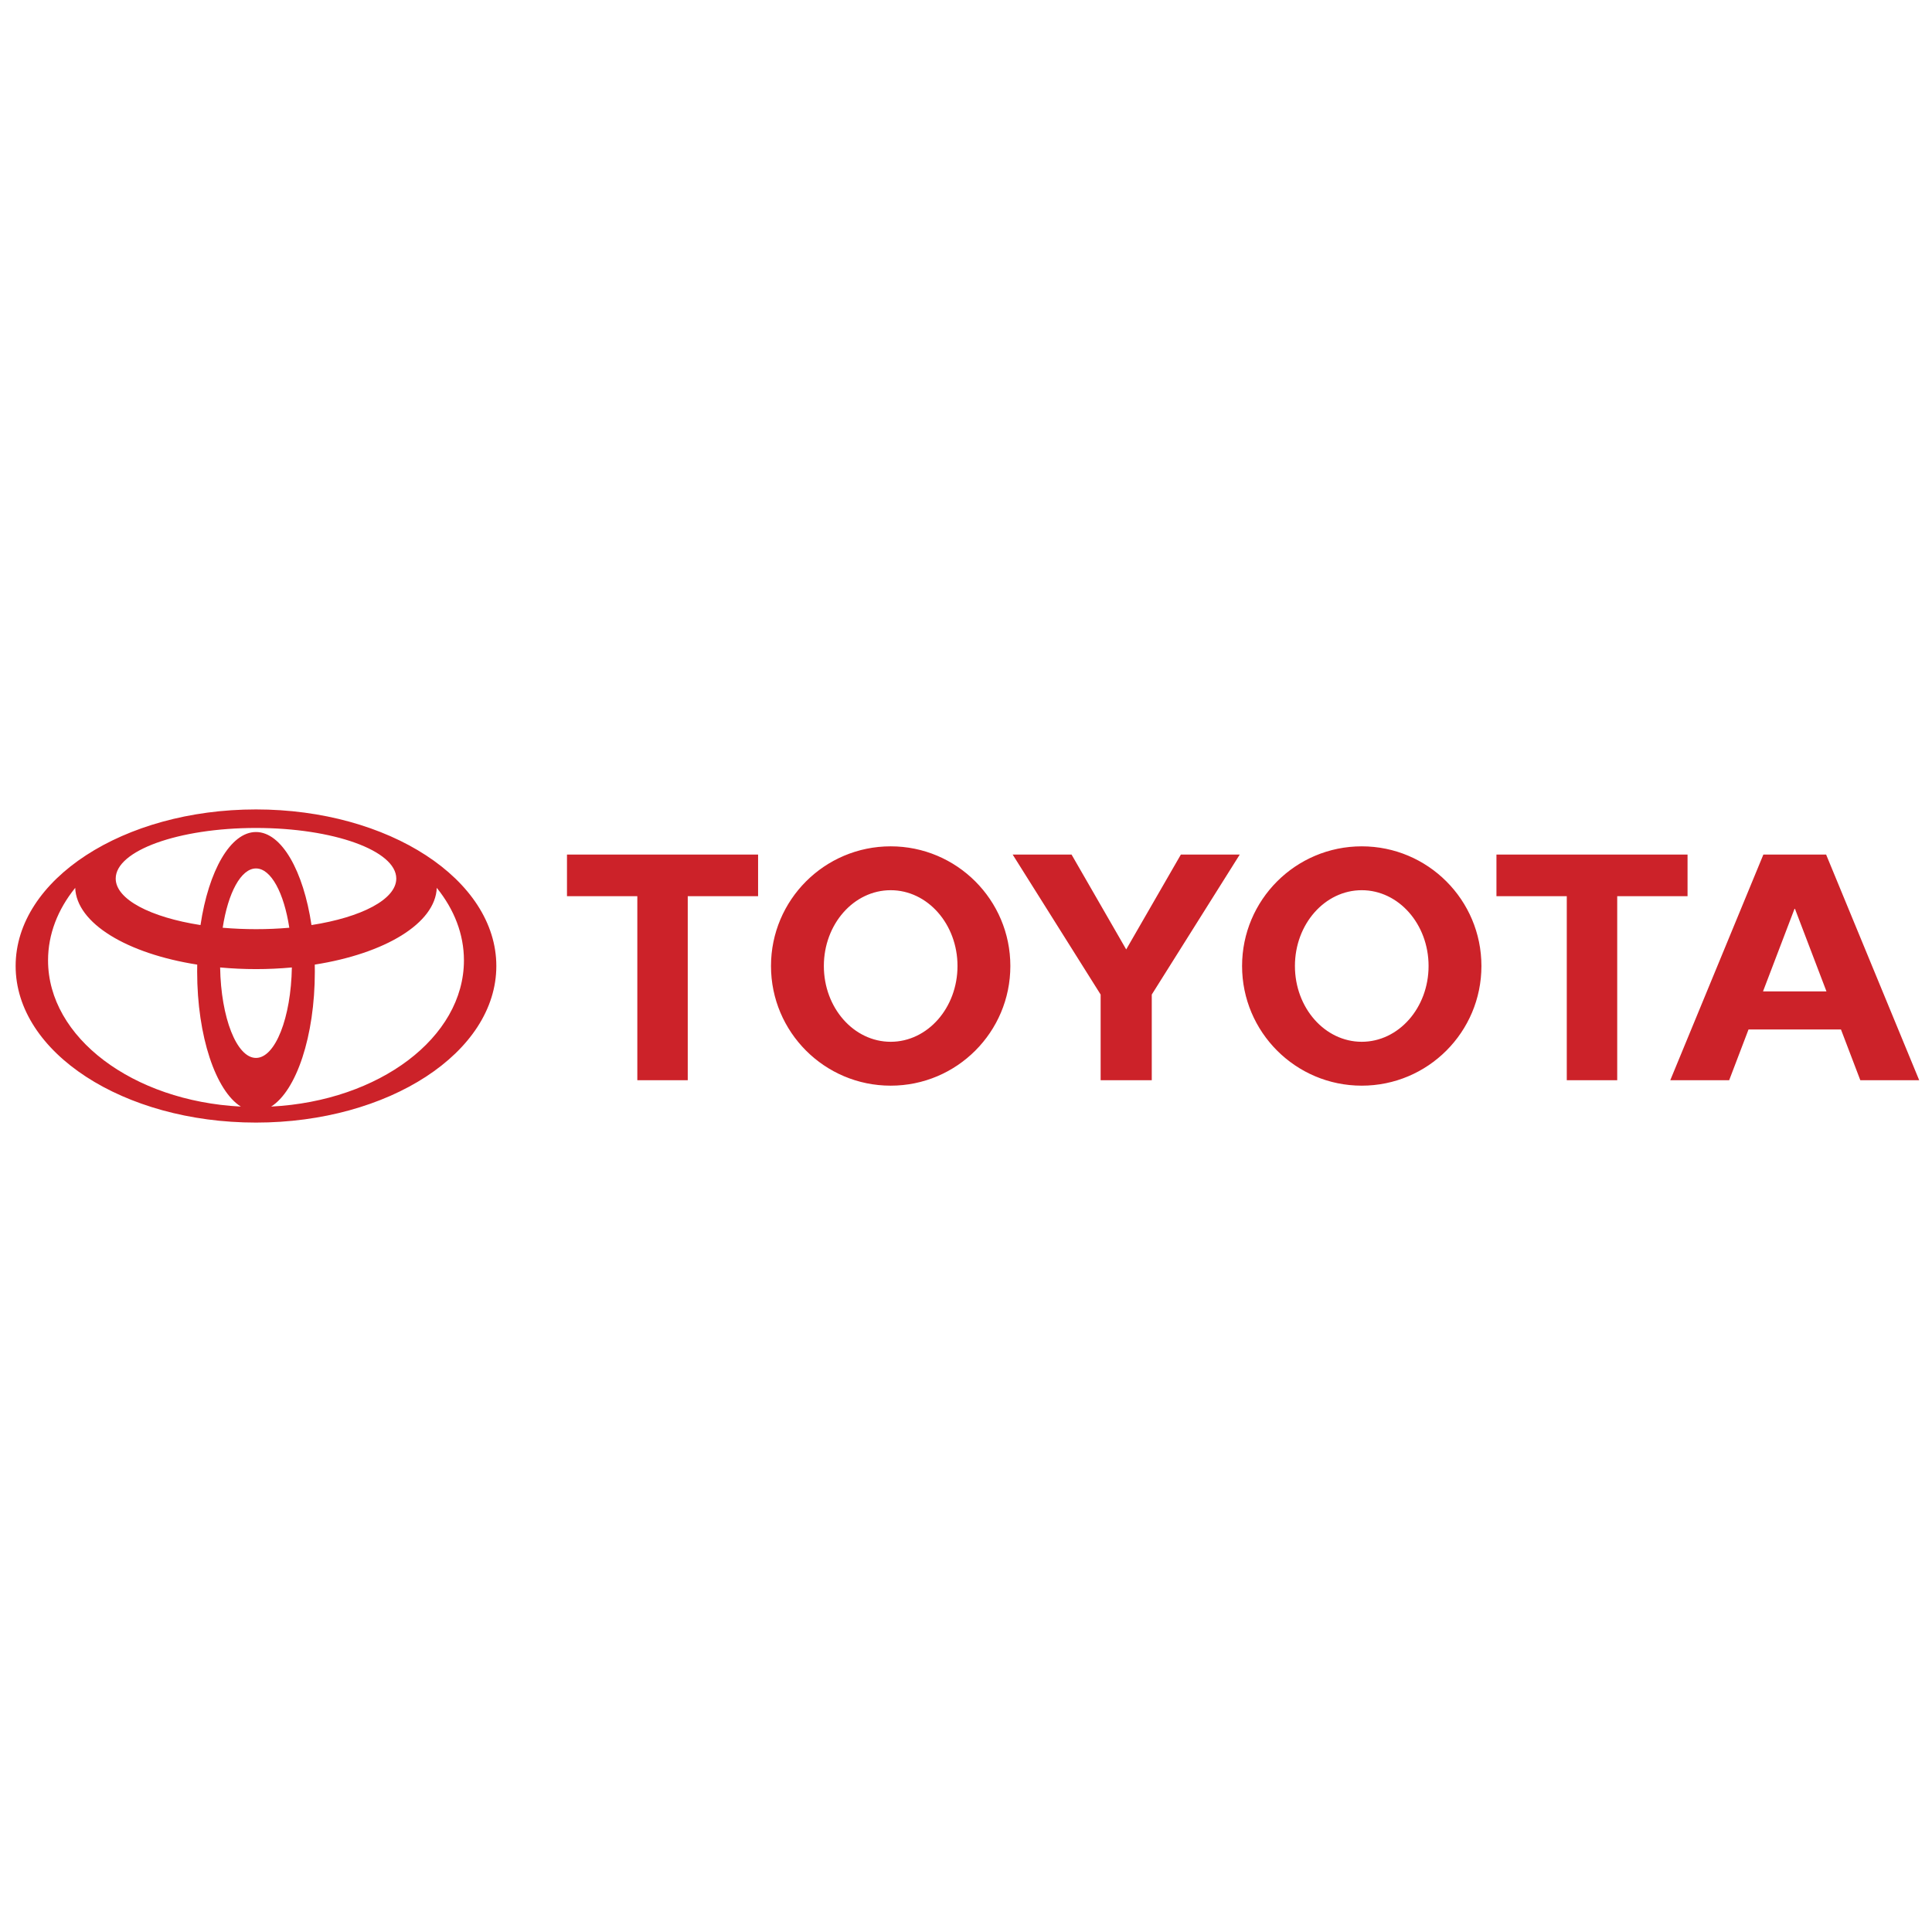
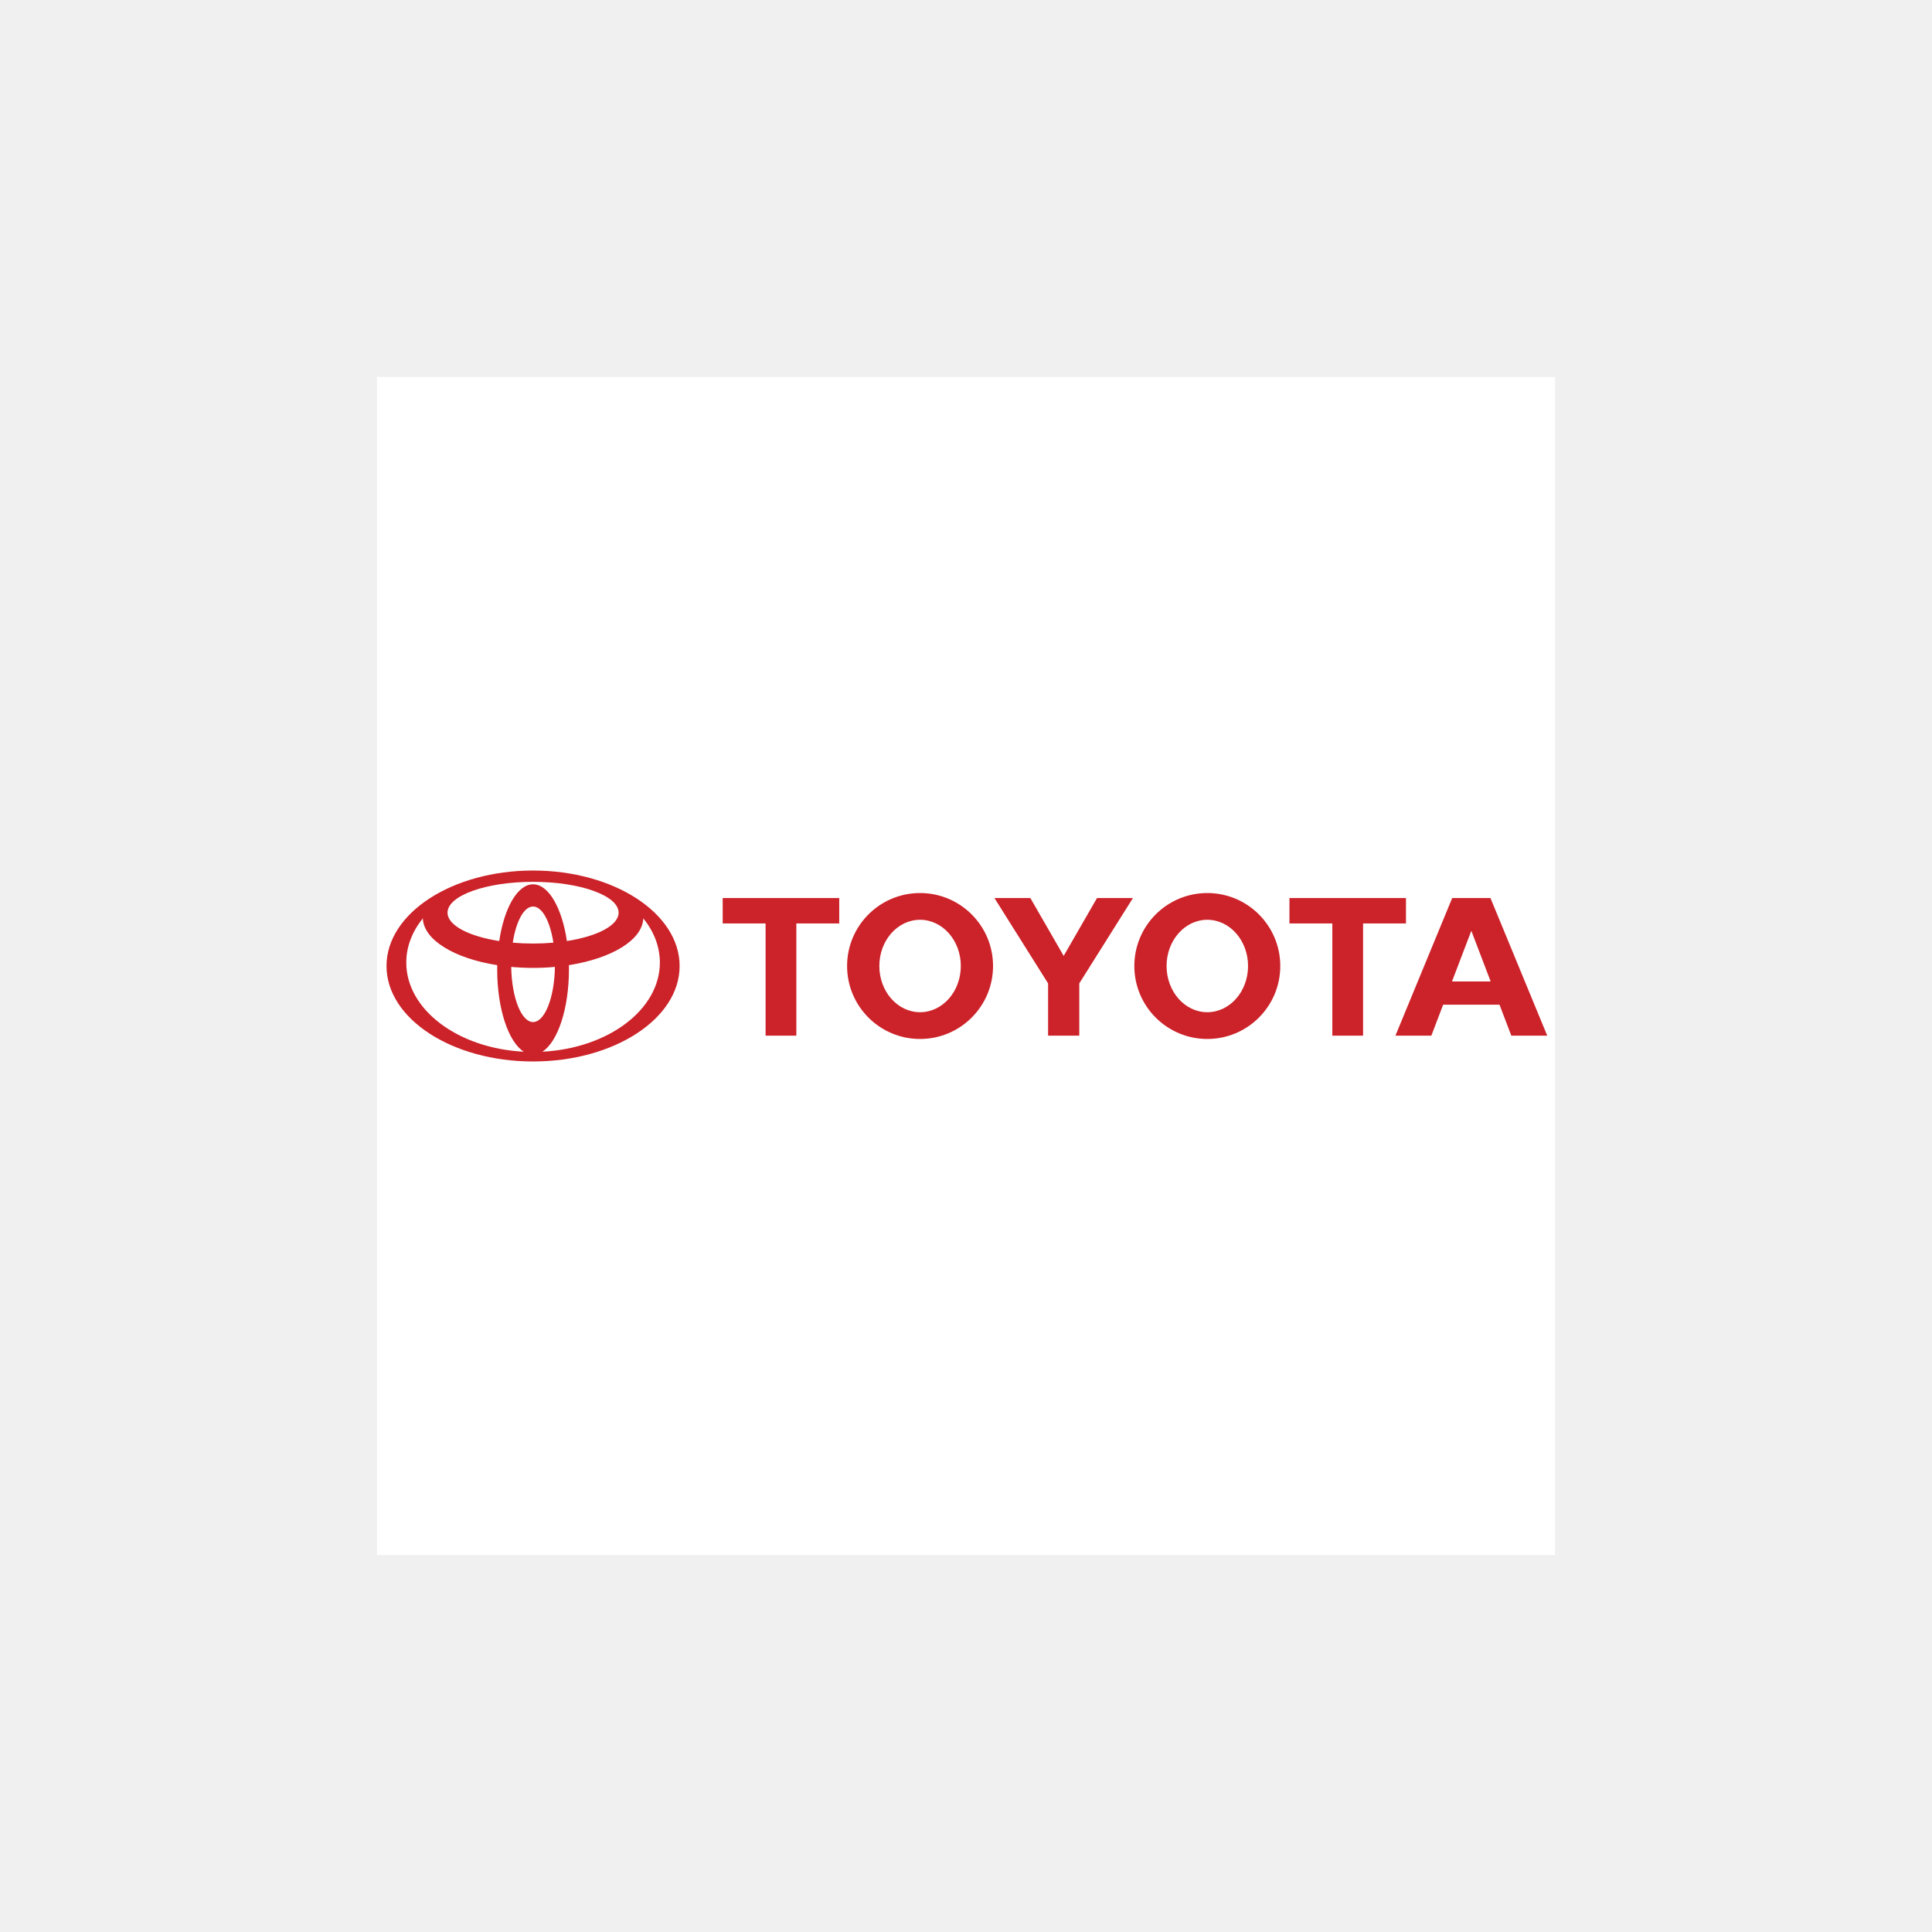
- <svg xmlns="http://www.w3.org/2000/svg" width="2500" height="2500" viewBox="0 0 192.756 192.756">
+ <svg xmlns="http://www.w3.org/2000/svg" width="2500" height="2500" viewBox="-61.682 -61.682 316.12 316.12">
  <g fill-rule="evenodd" clip-rule="evenodd">
    <path fill="#fff" d="M0 0h192.756v192.756H0V0z" />
    <path d="M24.037 110.41c-2.514-1.575-4.367-7.01-4.367-13.469 0-.237.001-.471.007-.704l.002.003c-6.994-1.099-12.047-4.11-12.177-7.672l-.02.042c-1.711 2.127-2.688 4.586-2.688 7.206 0 7.71 8.463 14.027 19.198 14.586l.045.008zM1.56 96.378c0-8.626 10.736-15.621 23.979-15.621 13.244 0 23.98 6.995 23.98 15.621 0 8.627-10.736 15.622-23.98 15.622-13.243 0-23.979-6.995-23.979-15.622zm23.98-13.367c2.557 0 4.732 3.879 5.538 9.291l.002-.009c4.975-.774 8.457-2.56 8.457-4.639 0-2.789-6.267-5.048-13.997-5.048-7.729 0-13.996 2.259-13.996 5.048 0 2.079 3.482 3.864 8.456 4.639l.003.009c.806-5.412 2.981-9.291 5.537-9.291zm1.548 27.39c10.735-.559 19.199-6.876 19.199-14.586 0-2.62-.978-5.079-2.688-7.206l-.021-.042c-.129 3.562-5.182 6.573-12.177 7.672l.003-.003c.005.233.007.467.007.704 0 6.459-1.854 11.894-4.367 13.469l.044-.008zM25.54 92.703a37.94 37.94 0 0 0 3.325-.142l-.001.001c-.53-3.468-1.818-5.917-3.323-5.917s-2.792 2.449-3.323 5.917l-.001-.001a38.27 38.27 0 0 0 3.323.142zm0 12.846c1.925 0 3.496-4.006 3.579-9.029l.01.003a39.115 39.115 0 0 1-7.177 0l.01-.003c.083 5.023 1.653 9.029 3.578 9.029zM123.922 96.378c0-6.593 5.346-11.939 11.939-11.939 6.596 0 11.941 5.346 11.941 11.939 0 6.595-5.346 11.939-11.941 11.939-6.593 0-11.939-5.344-11.939-11.939zm11.939 7.561c3.682 0 6.668-3.386 6.668-7.562 0-4.175-2.986-7.561-6.668-7.561s-6.666 3.386-6.666 7.561c0 4.177 2.985 7.562 6.666 7.562zM161.35 89.413v18.362h-5.032V89.413h.018-7.035v-4.151h19.066v4.151h-7.017zM174.453 102.71l-.004.005-1.93 5.061h-5.877l9.289-22.514h6.262l9.287 22.514h-5.875l-1.93-5.061-.006-.005H174.453zm4.609-3.8h3.166l-.002.001-3.143-8.24h-.043l-3.143 8.24-.002-.001h3.167zM68.617 89.413v18.362h-5.031V89.413h.018-7.036v-4.151h19.067v4.151h-7.018zM76.922 96.378c0-6.593 5.346-11.939 11.941-11.939 6.594 0 11.94 5.346 11.94 11.939 0 6.595-5.346 11.939-11.94 11.939-6.595 0-11.941-5.344-11.941-11.939zm11.941 7.561c3.681 0 6.667-3.386 6.667-7.562 0-4.175-2.986-7.561-6.667-7.561-3.682 0-6.667 3.386-6.667 7.561 0 4.177 2.985 7.562 6.667 7.562zM112.361 107.775h2.551v-8.548l8.777-13.965h-5.875l-5.453 9.463-5.451-9.463h-5.875l8.776 13.965v8.548h2.55z" fill="#cc2229" />
  </g>
</svg>
